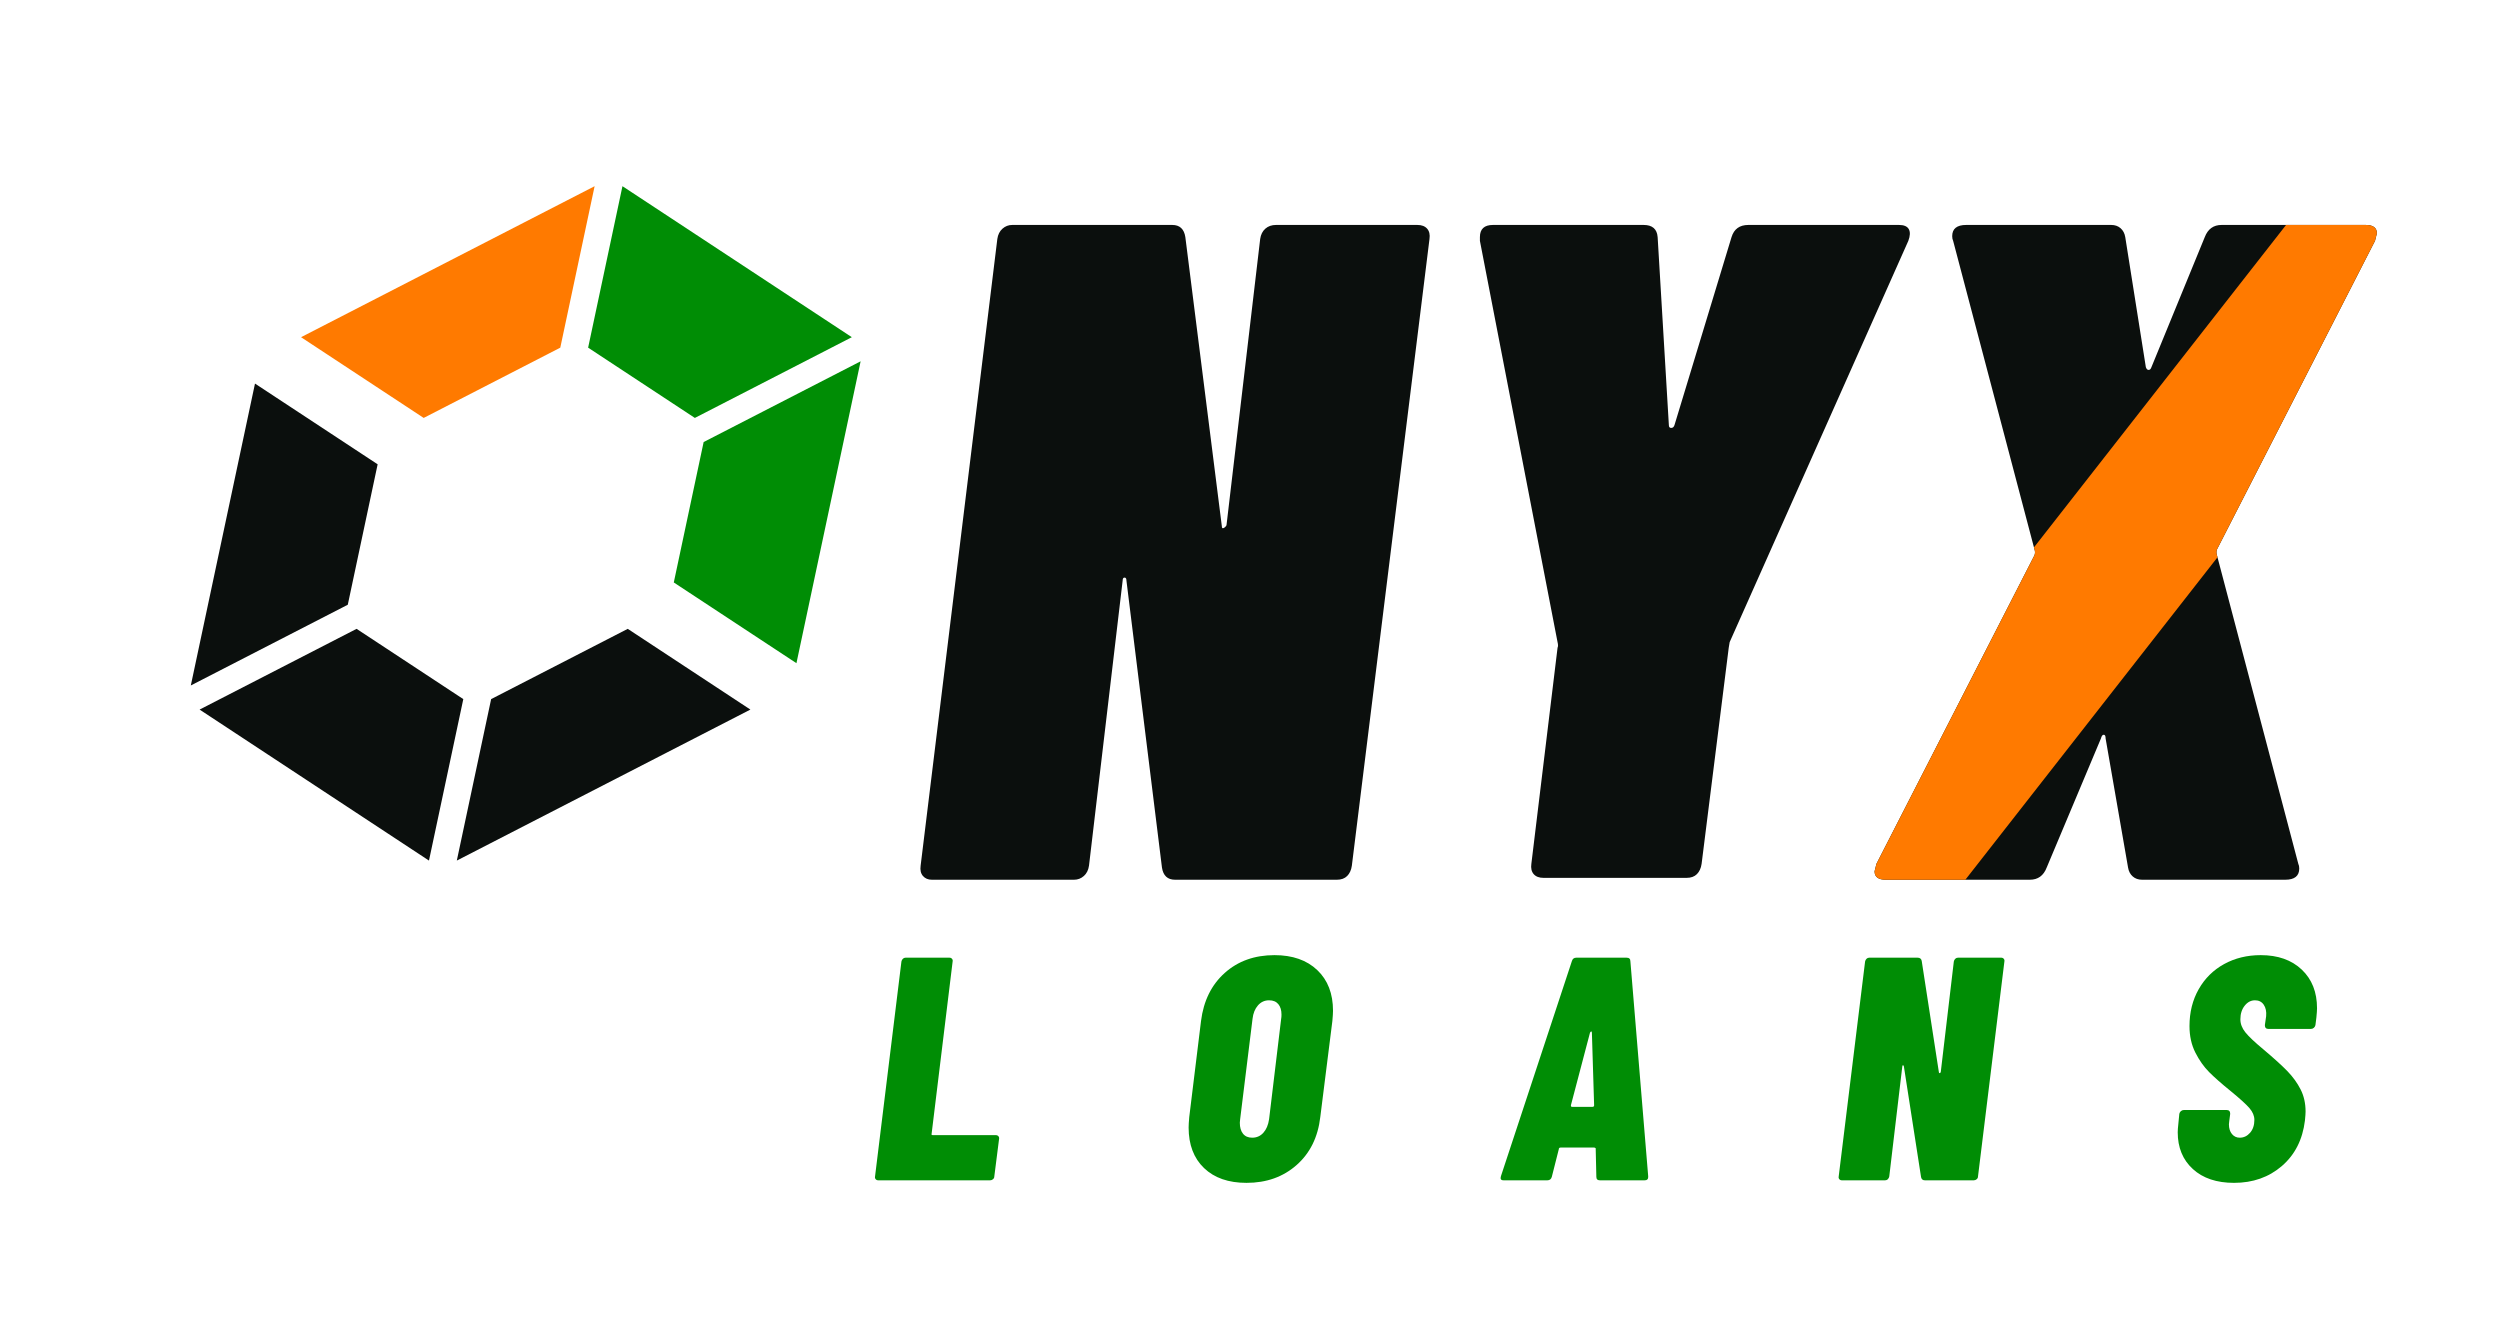
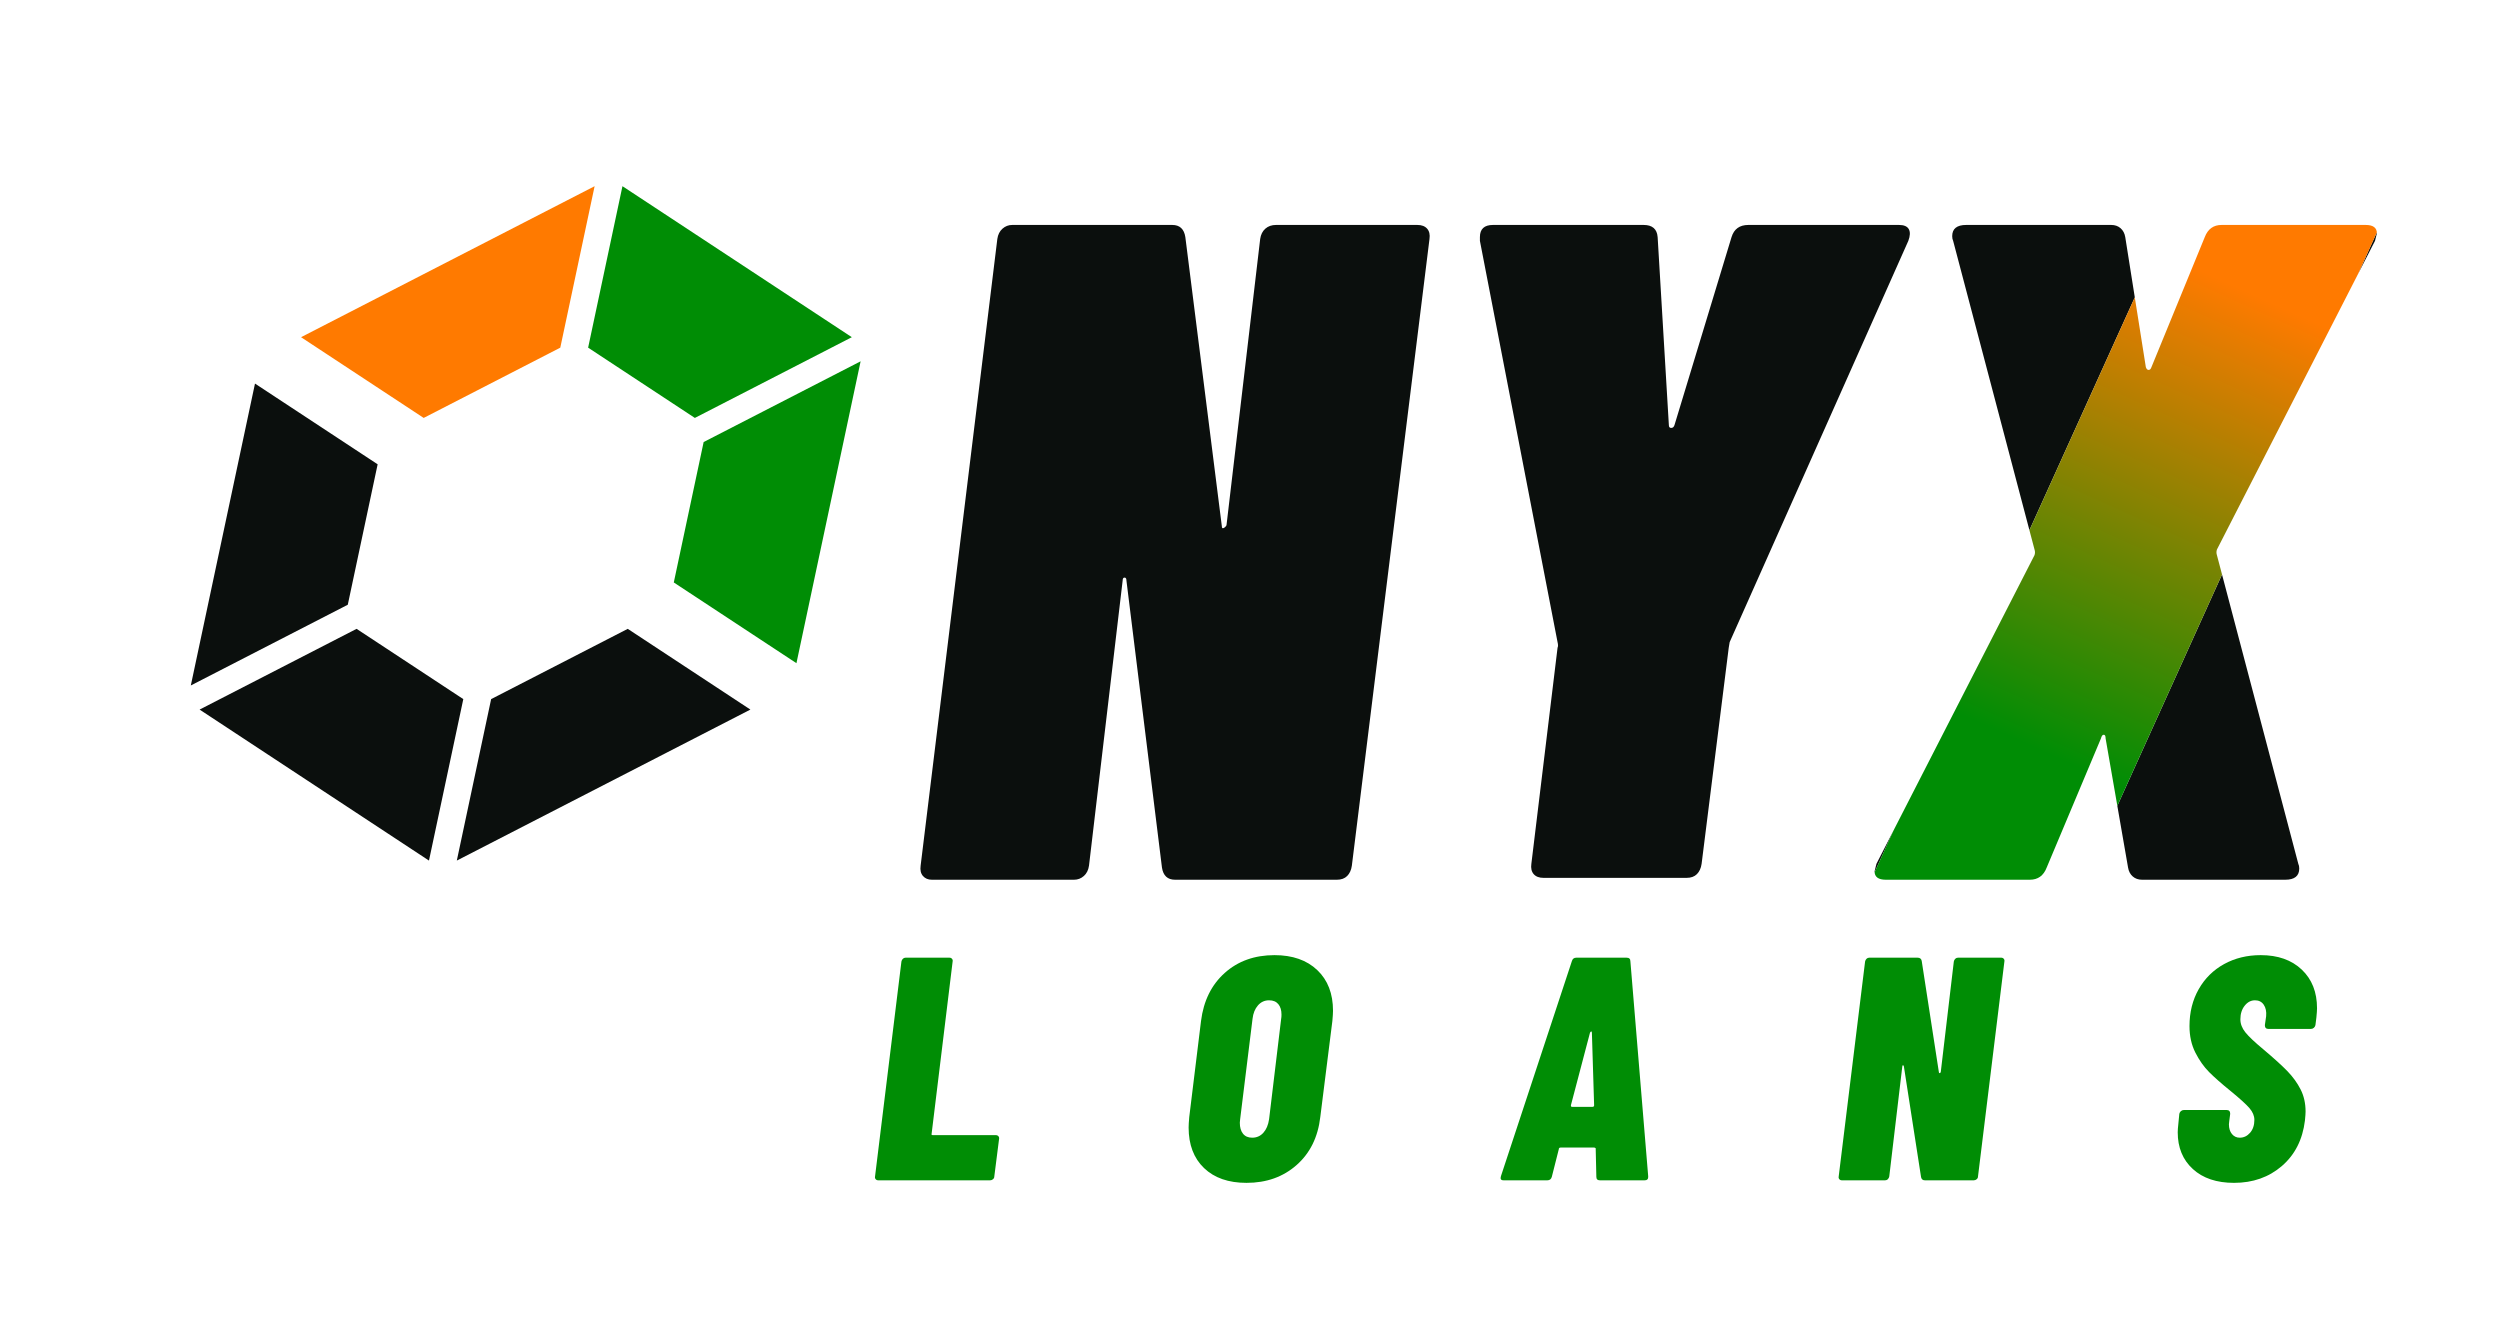
<svg xmlns="http://www.w3.org/2000/svg" viewBox="0 0 449 240" width="449" height="240">
  <g transform="translate(24,24)">
    <g transform="translate(0,4)">
      <g transform="matrix(1 0 -0.2126 1 14.45 0)">
        <polygon points="74.50,5.44 121.46,32.56 96.35,47.06 74.50,34.44" fill="#008D05" />
        <polygon points="123.96,36.89 123.96,91.11 98.85,76.61 98.85,51.39" fill="#008D05" />
        <polygon points="117.46,99.44 70.50,126.56 70.50,97.56 92.35,84.94" fill="#0B0F0D" />
        <polygon points="65.50,126.56 18.54,99.44 43.65,84.94 65.50,97.56" fill="#0B0F0D" />
        <polygon points="16.04,95.11 16.04,40.89 41.15,55.39 41.15,80.61" fill="#0B0F0D" />
        <polygon points="22.54,32.56 69.50,5.44 69.50,34.44 47.65,47.06" fill="#FF7A00" />
      </g>
    </g>
    <path d="M205.184 16.4H230.552Q231.728 16.4 232.316 17.072Q232.904 17.744 232.736 18.92L218.792 131.48Q218.624 132.656 217.952 133.328Q217.28 134.0 216.104 134.0H187.04Q185.024 134.0 184.688 131.816L178.304 80.24Q178.304 79.736 177.968 79.736Q177.632 79.736 177.632 80.24L171.584 131.48Q171.416 132.656 170.66 133.328Q169.904 134.0 168.896 134.0H143.36Q142.352 134.0 141.764 133.328Q141.176 132.656 141.344 131.48L155.12 18.92Q155.288 17.744 156.044 17.072Q156.8 16.4 157.808 16.4H186.536Q188.552 16.4 188.888 18.584L195.44 70.496Q195.44 71.0 195.776 70.832Q196.112 70.664 196.28 70.328L202.328 18.92Q202.496 17.744 203.252 17.072Q204.008 16.4 205.184 16.4Z" fill="#0B0F0D" />
    <path d="M251.032 131.144 255.736 92.336Q255.904 92.0 255.736 91.328L241.792 19.256V18.584Q241.792 16.4 244.144 16.4H271.192Q273.544 16.4 273.712 18.584L275.728 52.352Q275.728 52.856 276.148 52.856Q276.568 52.856 276.736 52.352L286.984 18.584Q287.656 16.4 290.008 16.4H317.056Q318.4 16.4 318.82 17.156Q319.24 17.912 318.736 19.256L286.648 91.328L286.48 92.336L281.608 131.144Q281.44 132.32 280.768 132.992Q280.096 133.664 278.92 133.664H253.216Q252.04 133.664 251.452 132.992Q250.864 132.32 251.032 131.144Z" fill="#0B0F0D" />
-     <path d="M312.672 132.488 313.008 131.144 341.4 75.704Q341.568 75.2 341.4 74.696L326.784 19.256Q326.616 18.92 326.616 18.416Q326.616 16.4 329.136 16.4H355.176Q356.184 16.4 356.856 16.988Q357.528 17.576 357.696 18.584L361.392 41.936Q361.56 42.44 361.896 42.44Q362.232 42.44 362.4 41.936L371.976 18.584Q372.816 16.4 375 16.4H400.872Q402.888 16.4 402.888 17.912L402.552 19.256L374.16 74.696Q373.992 75.2 374.16 75.704L388.776 131.144Q388.944 131.48 388.944 131.984Q388.944 134.0 386.424 134.0H360.72Q359.712 134.0 359.04 133.412Q358.368 132.824 358.2 131.816L354.168 108.632Q354.168 107.96 353.832 107.96Q353.496 107.96 353.328 108.632L343.584 131.816Q342.744 134.0 340.56 134.0H314.688Q312.672 134.0 312.672 132.488Z" fill="#0B0F0D" />
-     <clipPath id="u3">
-       <polygon points="297.94,129.76 396.15,4.16 417.62,20.64 319.41,146.24" />
+     <clipPath id="u9">
+       <path clip-rule="evenodd" d="M262.7 -33.6 H452.9 V184.0 H262.7 Z M308.88,141.06 L347.07,141.06 L406.68,9.34 L368.49,9.34 Z" />
    </clipPath>
-     <path d="M312.672 132.488 313.008 131.144 341.4 75.704Q341.568 75.2 341.4 74.696L326.784 19.256Q326.616 18.92 326.616 18.416Q326.616 16.4 329.136 16.4H355.176Q356.184 16.4 356.856 16.988Q357.528 17.576 357.696 18.584L361.392 41.936Q361.56 42.44 361.896 42.44Q362.232 42.44 362.4 41.936L371.976 18.584Q372.816 16.4 375 16.4H400.872Q402.888 16.4 402.888 17.912L402.552 19.256L374.16 74.696Q373.992 75.2 374.16 75.704L388.776 131.144Q388.944 131.48 388.944 131.984Q388.944 134.0 386.424 134.0H360.72Q359.712 134.0 359.04 133.412Q358.368 132.824 358.2 131.816L354.168 108.632Q354.168 107.96 353.832 107.96Q353.496 107.96 353.328 108.632L343.584 131.816Q342.744 134.0 340.56 134.0H314.688Q312.672 134.0 312.672 132.488Z" fill="#FF7A00" clip-path="url(#u3)" />
+     <path d="M312.672 132.488 313.008 131.144 341.4 75.704Q341.568 75.2 341.4 74.696L326.784 19.256Q326.616 18.92 326.616 18.416Q326.616 16.4 329.136 16.4H355.176Q356.184 16.4 356.856 16.988Q357.528 17.576 357.696 18.584L361.392 41.936Q361.56 42.44 361.896 42.44Q362.232 42.44 362.4 41.936L371.976 18.584Q372.816 16.4 375 16.4H400.872Q402.888 16.4 402.888 17.912L402.552 19.256L374.16 74.696Q373.992 75.2 374.16 75.704L388.776 131.144Q388.944 131.48 388.944 131.984Q388.944 134.0 386.424 134.0H360.72Q359.712 134.0 359.04 133.412Q358.368 132.824 358.2 131.816L354.168 108.632Q354.168 107.96 353.832 107.96Q353.496 107.96 353.328 108.632L343.584 131.816Q342.744 134.0 340.56 134.0H314.688Q312.672 134.0 312.672 132.488Z" fill="#0B0F0D" clip-path="url(#u9)" />
+     <linearGradient id="u8" gradientUnits="userSpaceOnUse" x1="331.2" y1="134.0" x2="384.4" y2="16.4">
+       <stop offset="0.2" stop-color="#008D05" />
+       <stop offset="0.9" stop-color="#FF7A00" />
+     </linearGradient>
+     <clipPath id="u7">
+       <polygon points="308.88,141.06 347.07,141.06 406.68,9.34 368.49,9.34" />
+     </clipPath>
+     <path d="M312.672 132.488 313.008 131.144 341.4 75.704Q341.568 75.2 341.4 74.696L326.784 19.256Q326.616 18.92 326.616 18.416Q326.616 16.4 329.136 16.4H355.176Q356.184 16.4 356.856 16.988Q357.528 17.576 357.696 18.584L361.392 41.936Q361.56 42.44 361.896 42.44Q362.232 42.44 362.4 41.936L371.976 18.584Q372.816 16.4 375 16.4H400.872Q402.888 16.4 402.888 17.912L402.552 19.256L374.16 74.696Q373.992 75.2 374.16 75.704L388.776 131.144Q388.944 131.48 388.944 131.984Q388.944 134.0 386.424 134.0H360.72Q359.712 134.0 359.04 133.412Q358.368 132.824 358.2 131.816L354.168 108.632Q354.168 107.96 353.832 107.96Q353.496 107.96 353.328 108.632L343.584 131.816Q342.744 134.0 340.56 134.0H314.688Q312.672 134.0 312.672 132.488Z" fill="url(#u8)" clip-path="url(#u7)" />
    <path d="M133.156 187.299 137.897 148.685Q137.954 148.4 138.154 148.2Q138.354 148.0 138.639 148.0H146.522Q146.807 148.0 146.979 148.2Q147.15 148.4 147.093 148.685L143.323 179.587Q143.209 179.873 143.552 179.873H154.861Q155.147 179.873 155.318 180.073Q155.49 180.273 155.432 180.558L154.576 187.299Q154.576 187.584 154.347 187.784Q154.119 187.984 153.833 187.984H133.727Q133.441 187.984 133.27 187.784Q133.099 187.584 133.156 187.299Z" fill="#008D05" />
    <path d="M189.476 178.502Q189.476 177.874 189.59 176.617L191.704 159.367Q192.389 153.94 195.959 150.742Q199.529 147.543 204.898 147.543Q209.754 147.543 212.581 150.228Q215.408 152.912 215.408 157.539Q215.408 158.11 215.294 159.367L213.124 176.617Q212.495 182.044 208.868 185.242Q205.241 188.441 199.872 188.441Q195.017 188.441 192.246 185.785Q189.476 183.129 189.476 178.502ZM203.927 177.017 206.098 158.967Q206.155 158.681 206.155 158.224Q206.155 157.025 205.584 156.34Q205.013 155.654 203.927 155.654Q202.728 155.654 201.928 156.568Q201.128 157.482 200.957 158.967L198.729 177.017L198.672 177.645Q198.672 178.902 199.244 179.616Q199.815 180.33 200.9 180.33Q202.1 180.33 202.899 179.445Q203.699 178.559 203.927 177.017Z" fill="#008D05" />
    <path d="M262.704 187.356 262.59 182.386Q262.647 182.272 262.532 182.186Q262.418 182.101 262.304 182.101H256.306Q255.964 182.101 255.964 182.386L254.707 187.356Q254.536 187.984 253.907 187.984H246.025Q245.339 187.984 245.568 187.241L258.306 148.628Q258.477 148.0 259.105 148.0H268.13Q268.816 148.0 268.816 148.628L272.014 187.241V187.413Q272.014 187.984 271.386 187.984H263.332Q262.704 187.984 262.704 187.356ZM258.306 174.789H262.018Q262.304 174.789 262.304 174.504L261.904 161.48Q261.904 161.252 261.79 161.252Q261.676 161.252 261.561 161.48L258.134 174.504Q258.134 174.789 258.306 174.789Z" fill="#008D05" />
    <path d="M327.649 148.0H335.418Q335.703 148.0 335.875 148.2Q336.046 148.4 335.989 148.685L331.248 187.299Q331.248 187.584 331.019 187.784Q330.791 187.984 330.505 187.984H321.709Q321.138 187.984 321.023 187.413L317.939 167.535Q317.939 167.364 317.796 167.335Q317.653 167.307 317.653 167.535L315.311 187.299Q315.254 187.584 315.054 187.784Q314.854 187.984 314.569 187.984H306.8Q306.515 187.984 306.344 187.784Q306.172 187.584 306.229 187.299L310.97 148.685Q311.027 148.4 311.227 148.2Q311.427 148.0 311.713 148.0H320.395Q321.023 148.0 321.138 148.571L324.222 168.563Q324.222 168.735 324.365 168.735Q324.508 168.735 324.565 168.506L326.907 148.685Q326.964 148.4 327.164 148.2Q327.364 148.0 327.649 148.0Z" fill="#008D05" />
    <path d="M367.119 179.359Q367.119 178.845 367.233 177.817L367.405 176.046Q367.462 175.76 367.69 175.56Q367.919 175.36 368.204 175.36H375.916Q376.544 175.36 376.544 176.046L376.373 177.36L376.316 177.931Q376.316 179.016 376.858 179.673Q377.401 180.33 378.258 180.33Q379.343 180.33 380.114 179.445Q380.885 178.559 380.885 177.131Q380.885 176.046 380 175.018Q379.114 173.99 376.601 171.933Q374.202 169.991 372.774 168.563Q371.346 167.135 370.289 165.05Q369.233 162.965 369.233 160.281Q369.233 156.568 370.889 153.655Q372.546 150.742 375.459 149.142Q378.372 147.543 382.028 147.543Q386.654 147.543 389.396 150.142Q392.138 152.741 392.138 157.082Q392.138 157.596 392.024 158.739L391.852 160.109Q391.795 160.395 391.567 160.595Q391.338 160.795 391.052 160.795H383.398Q382.77 160.795 382.77 160.109L382.999 158.51Q383.113 157.253 382.57 156.454Q382.028 155.654 380.999 155.654Q379.914 155.654 379.143 156.625Q378.372 157.596 378.372 159.081Q378.372 160.281 379.257 161.395Q380.143 162.508 382.484 164.451Q385.398 166.907 386.854 168.42Q388.311 169.934 389.196 171.676Q390.081 173.418 390.081 175.646Q390.081 176.103 389.967 177.245Q389.339 182.386 385.826 185.414Q382.313 188.441 377.229 188.441Q372.546 188.441 369.832 185.956Q367.119 183.472 367.119 179.359Z" fill="#008D05" />
  </g>
</svg>
